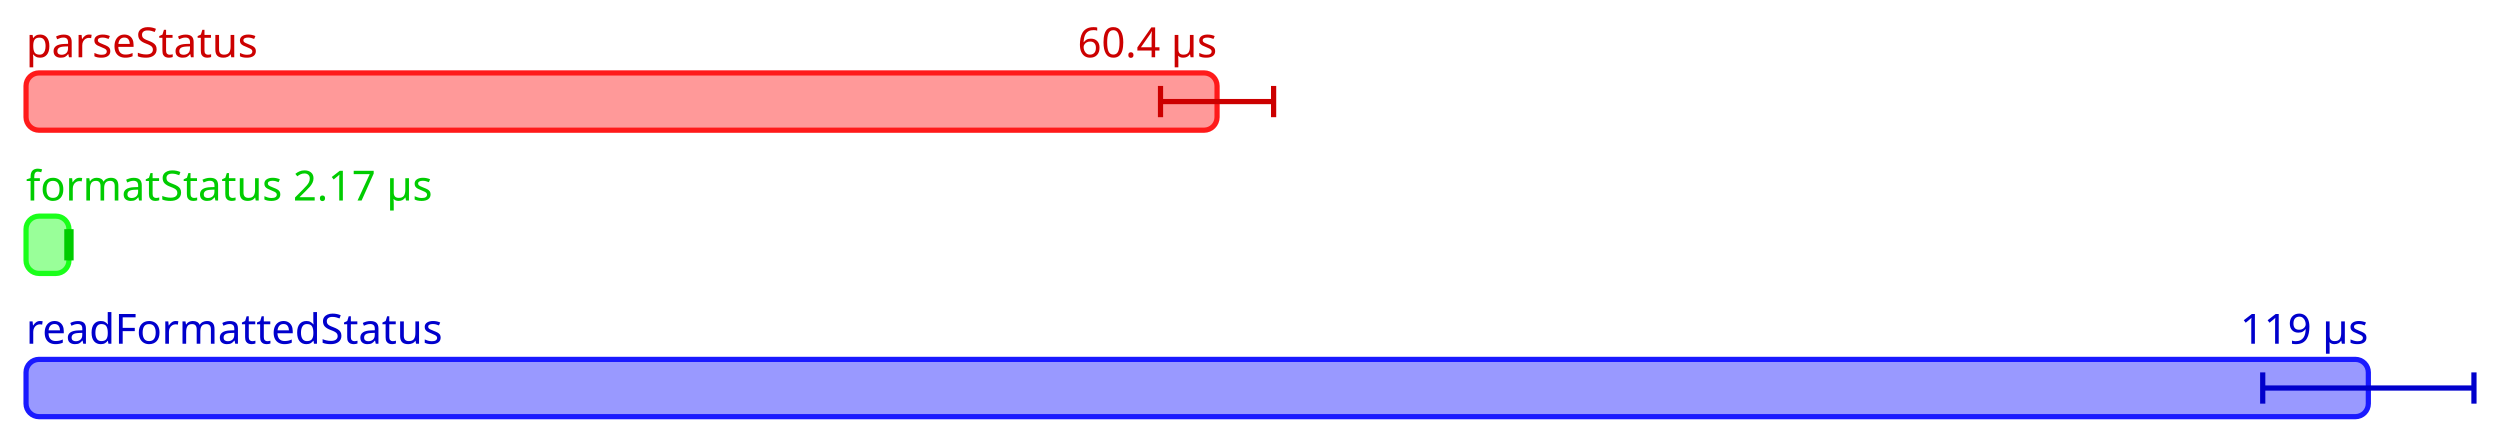
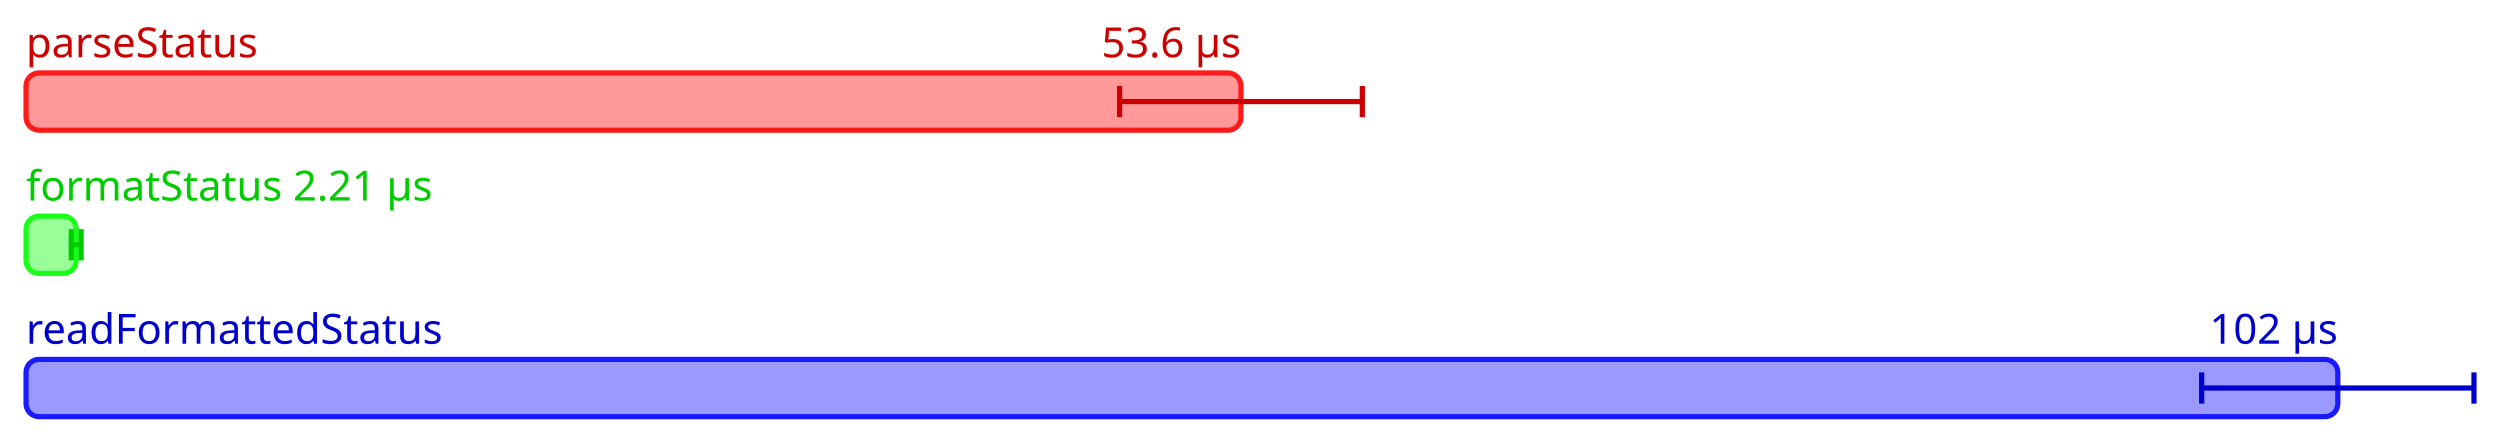
<svg xmlns="http://www.w3.org/2000/svg" height="172" width="960.0" font-size="16" font-family="sans-serif" stroke-width="2">
  <g transform="translate(10.0 0)">
    <g fill="hsl(0, 100%, 40%)">
      <text y="22">parseStatus</text>
-       <text y="22" x="457.351" text-anchor="end">60.4 μs</text>
+       <text y="22" x="466.526" text-anchor="end">53.6 μs</text>
    </g>
    <g>
-       <rect y="28" rx="5" height="22" width="457.351" fill="hsl(0, 100%, 80%)" stroke="hsl(0, 100%, 55%)" />
+       <rect y="28" rx="5" height="22" width="466.526" fill="hsl(0, 100%, 80%)" stroke="hsl(0, 100%, 55%)" />
      <g stroke="hsl(0, 100%, 40%)">
-         <line x1="435.637" x2="479.065" y1="39" y2="39" />
-         <line x1="435.637" x2="435.637" y1="33" y2="45" />
-         <line x1="479.065" x2="479.065" y1="33" y2="45" />
+         <line x1="419.917" x2="513.135" y1="39" y2="39" />
+         <line x1="419.917" x2="419.917" y1="33" y2="45" />
+         <line x1="513.135" x2="513.135" y1="33" y2="45" />
      </g>
    </g>
-     <text fill="hsl(120, 100%, 40%)" y="77">formatStatus 2.17 μs</text>
+     <text fill="hsl(120, 100%, 40%)" y="77">formatStatus 2.21 μs</text>
    <g>
-       <rect y="83" rx="5" height="22" width="16.477" fill="hsl(120, 100%, 80%)" stroke="hsl(120, 100%, 55%)" />
+       <rect y="83" rx="5" height="22" width="19.259" fill="hsl(120, 100%, 80%)" stroke="hsl(120, 100%, 55%)" />
      <g stroke="hsl(120, 100%, 40%)">
-         <line x1="15.681" x2="17.273" y1="94" y2="94" />
-         <line x1="15.681" x2="15.681" y1="88" y2="100" />
-         <line x1="17.273" x2="17.273" y1="88" y2="100" />
+         <line x1="17.365" x2="21.152" y1="94" y2="94" />
+         <line x1="17.365" x2="17.365" y1="88" y2="100" />
+         <line x1="21.152" x2="21.152" y1="88" y2="100" />
      </g>
    </g>
    <g fill="hsl(240, 100%, 40%)">
      <text y="132">readFormattedStatus</text>
-       <text y="132" x="899.442" text-anchor="end">119  μs</text>
+       <text y="132" x="887.722" text-anchor="end">102  μs</text>
    </g>
    <g>
-       <rect y="138" rx="5" height="22" width="899.442" fill="hsl(240, 100%, 80%)" stroke="hsl(240, 100%, 55%)" />
+       <rect y="138" rx="5" height="22" width="887.722" fill="hsl(240, 100%, 80%)" stroke="hsl(240, 100%, 55%)" />
      <g stroke="hsl(240, 100%, 40%)">
-         <line x1="858.884" x2="940.0" y1="149" y2="149" />
-         <line x1="858.884" x2="858.884" y1="143" y2="155" />
+         <line x1="835.444" x2="940.0" y1="149" y2="149" />
+         <line x1="835.444" x2="835.444" y1="143" y2="155" />
        <line x1="940.0" x2="940.0" y1="143" y2="155" />
      </g>
    </g>
  </g>
</svg>
